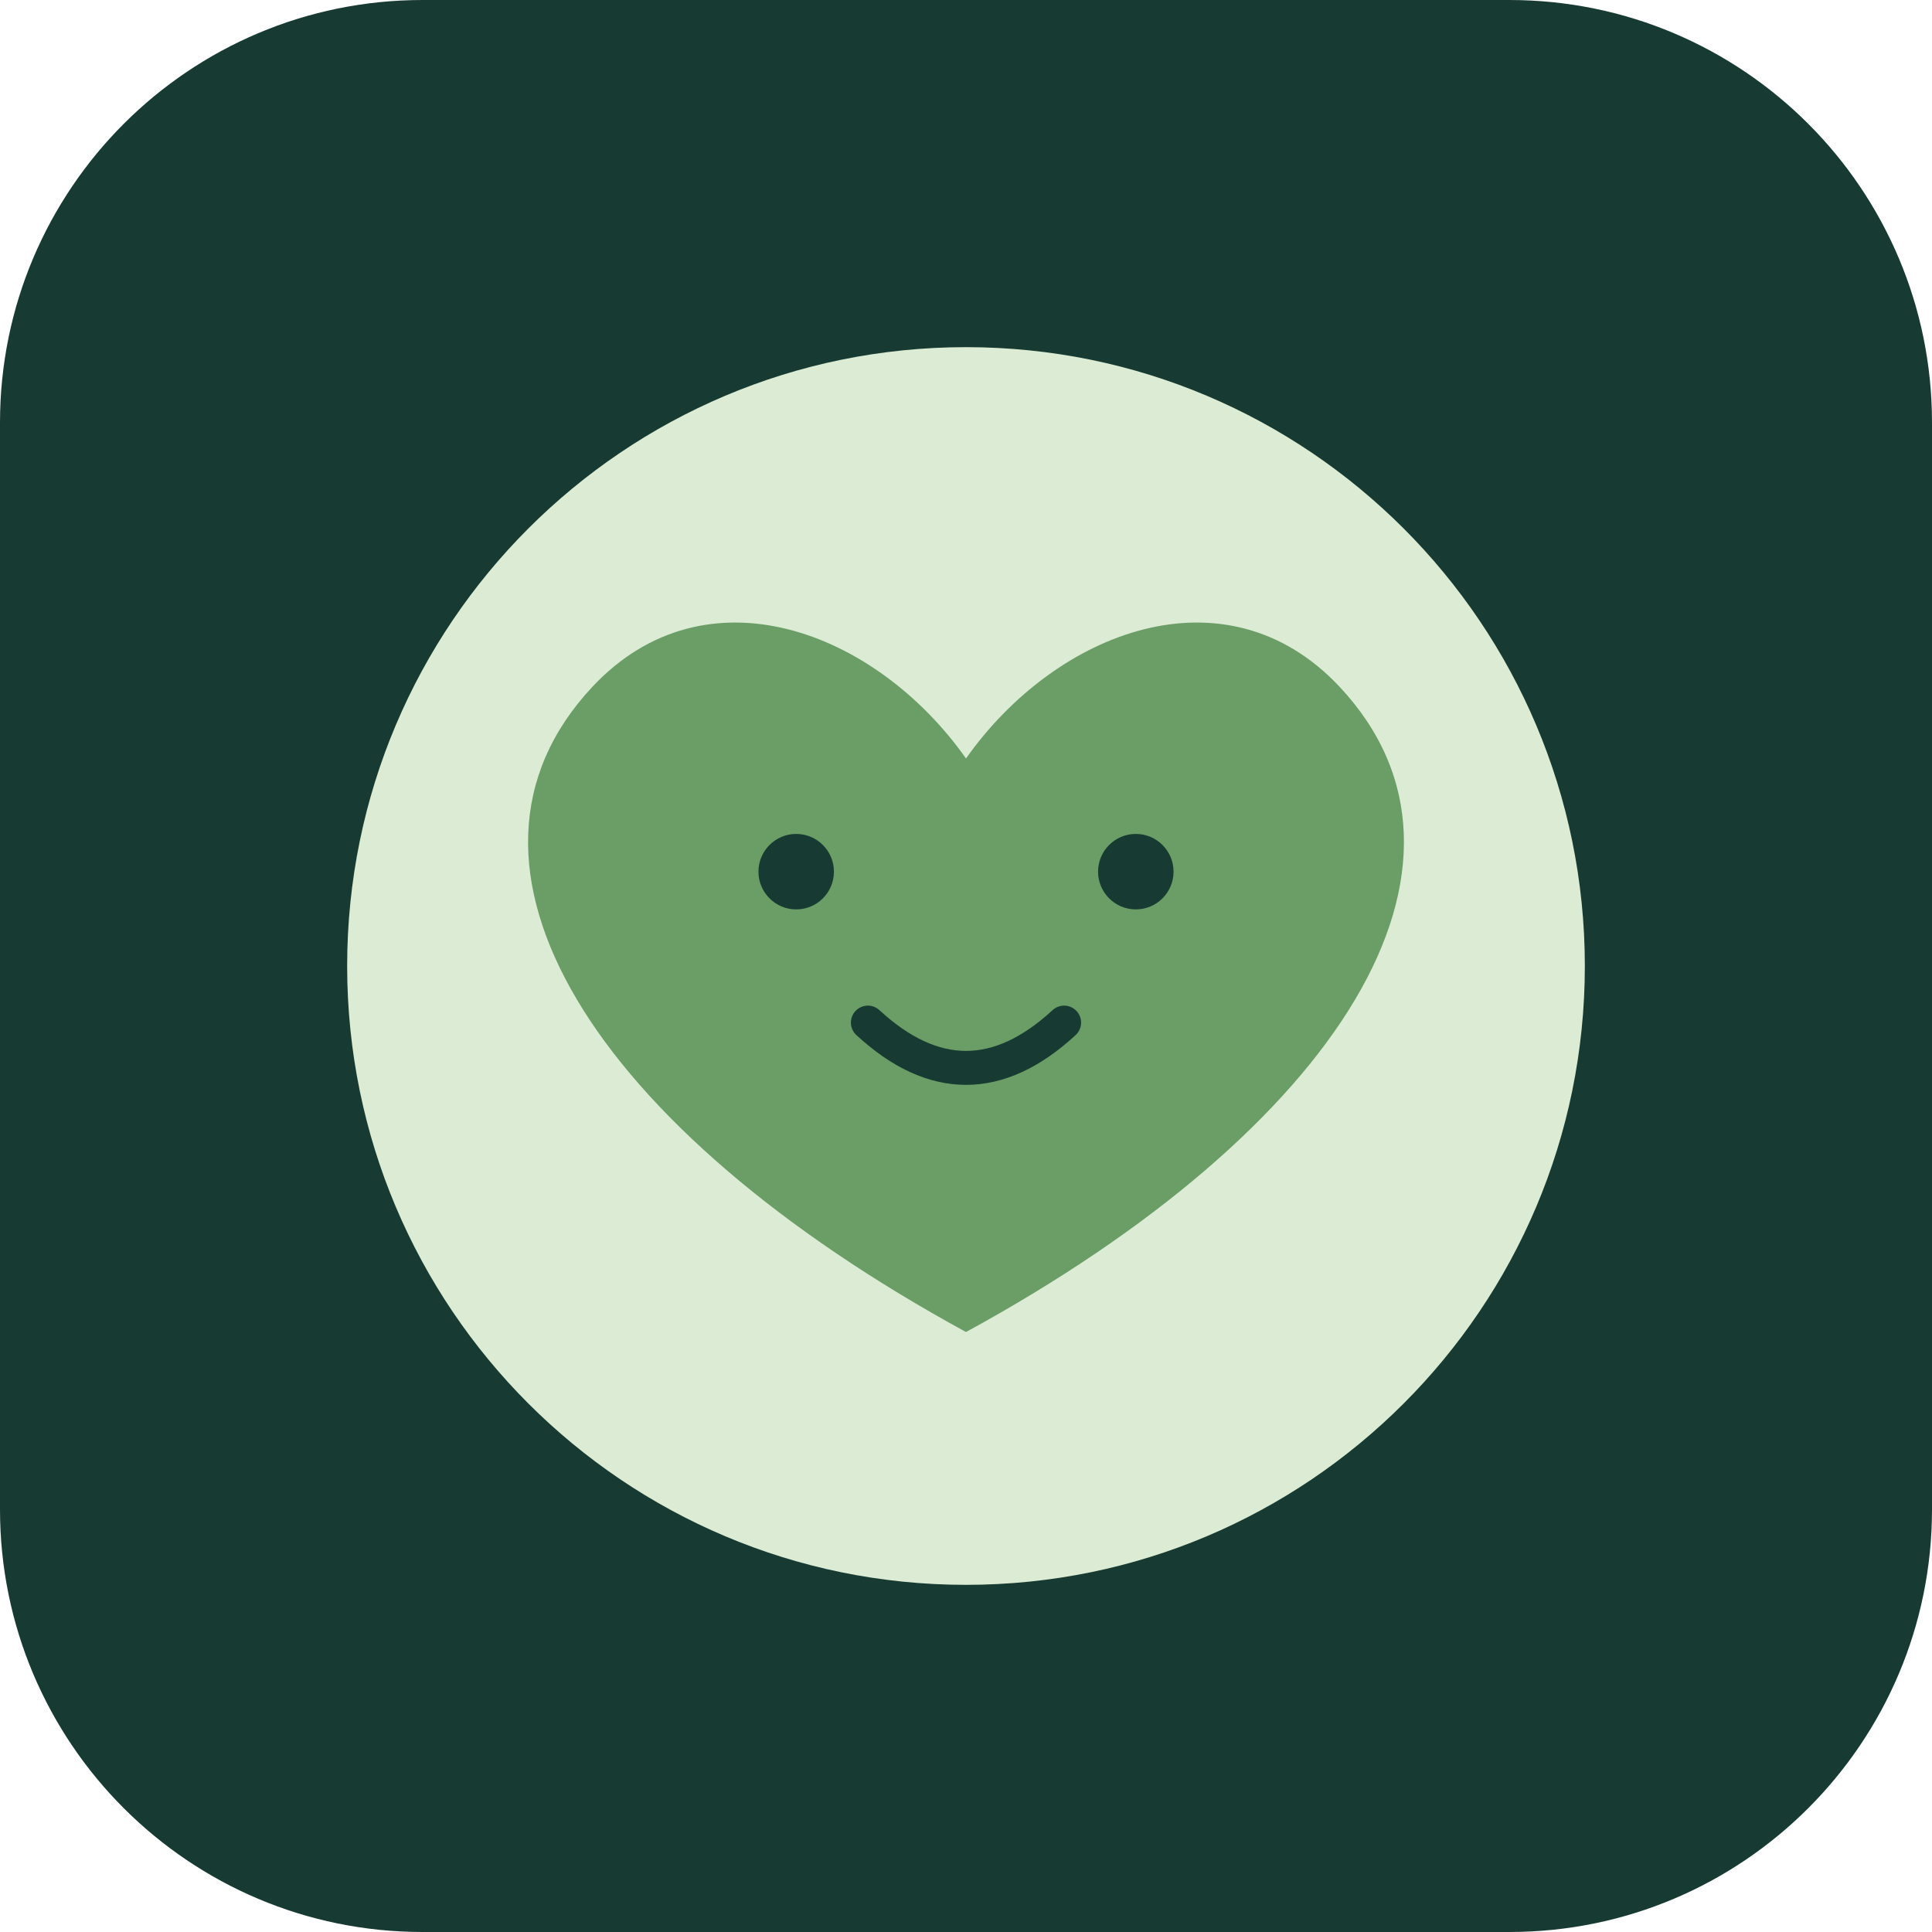
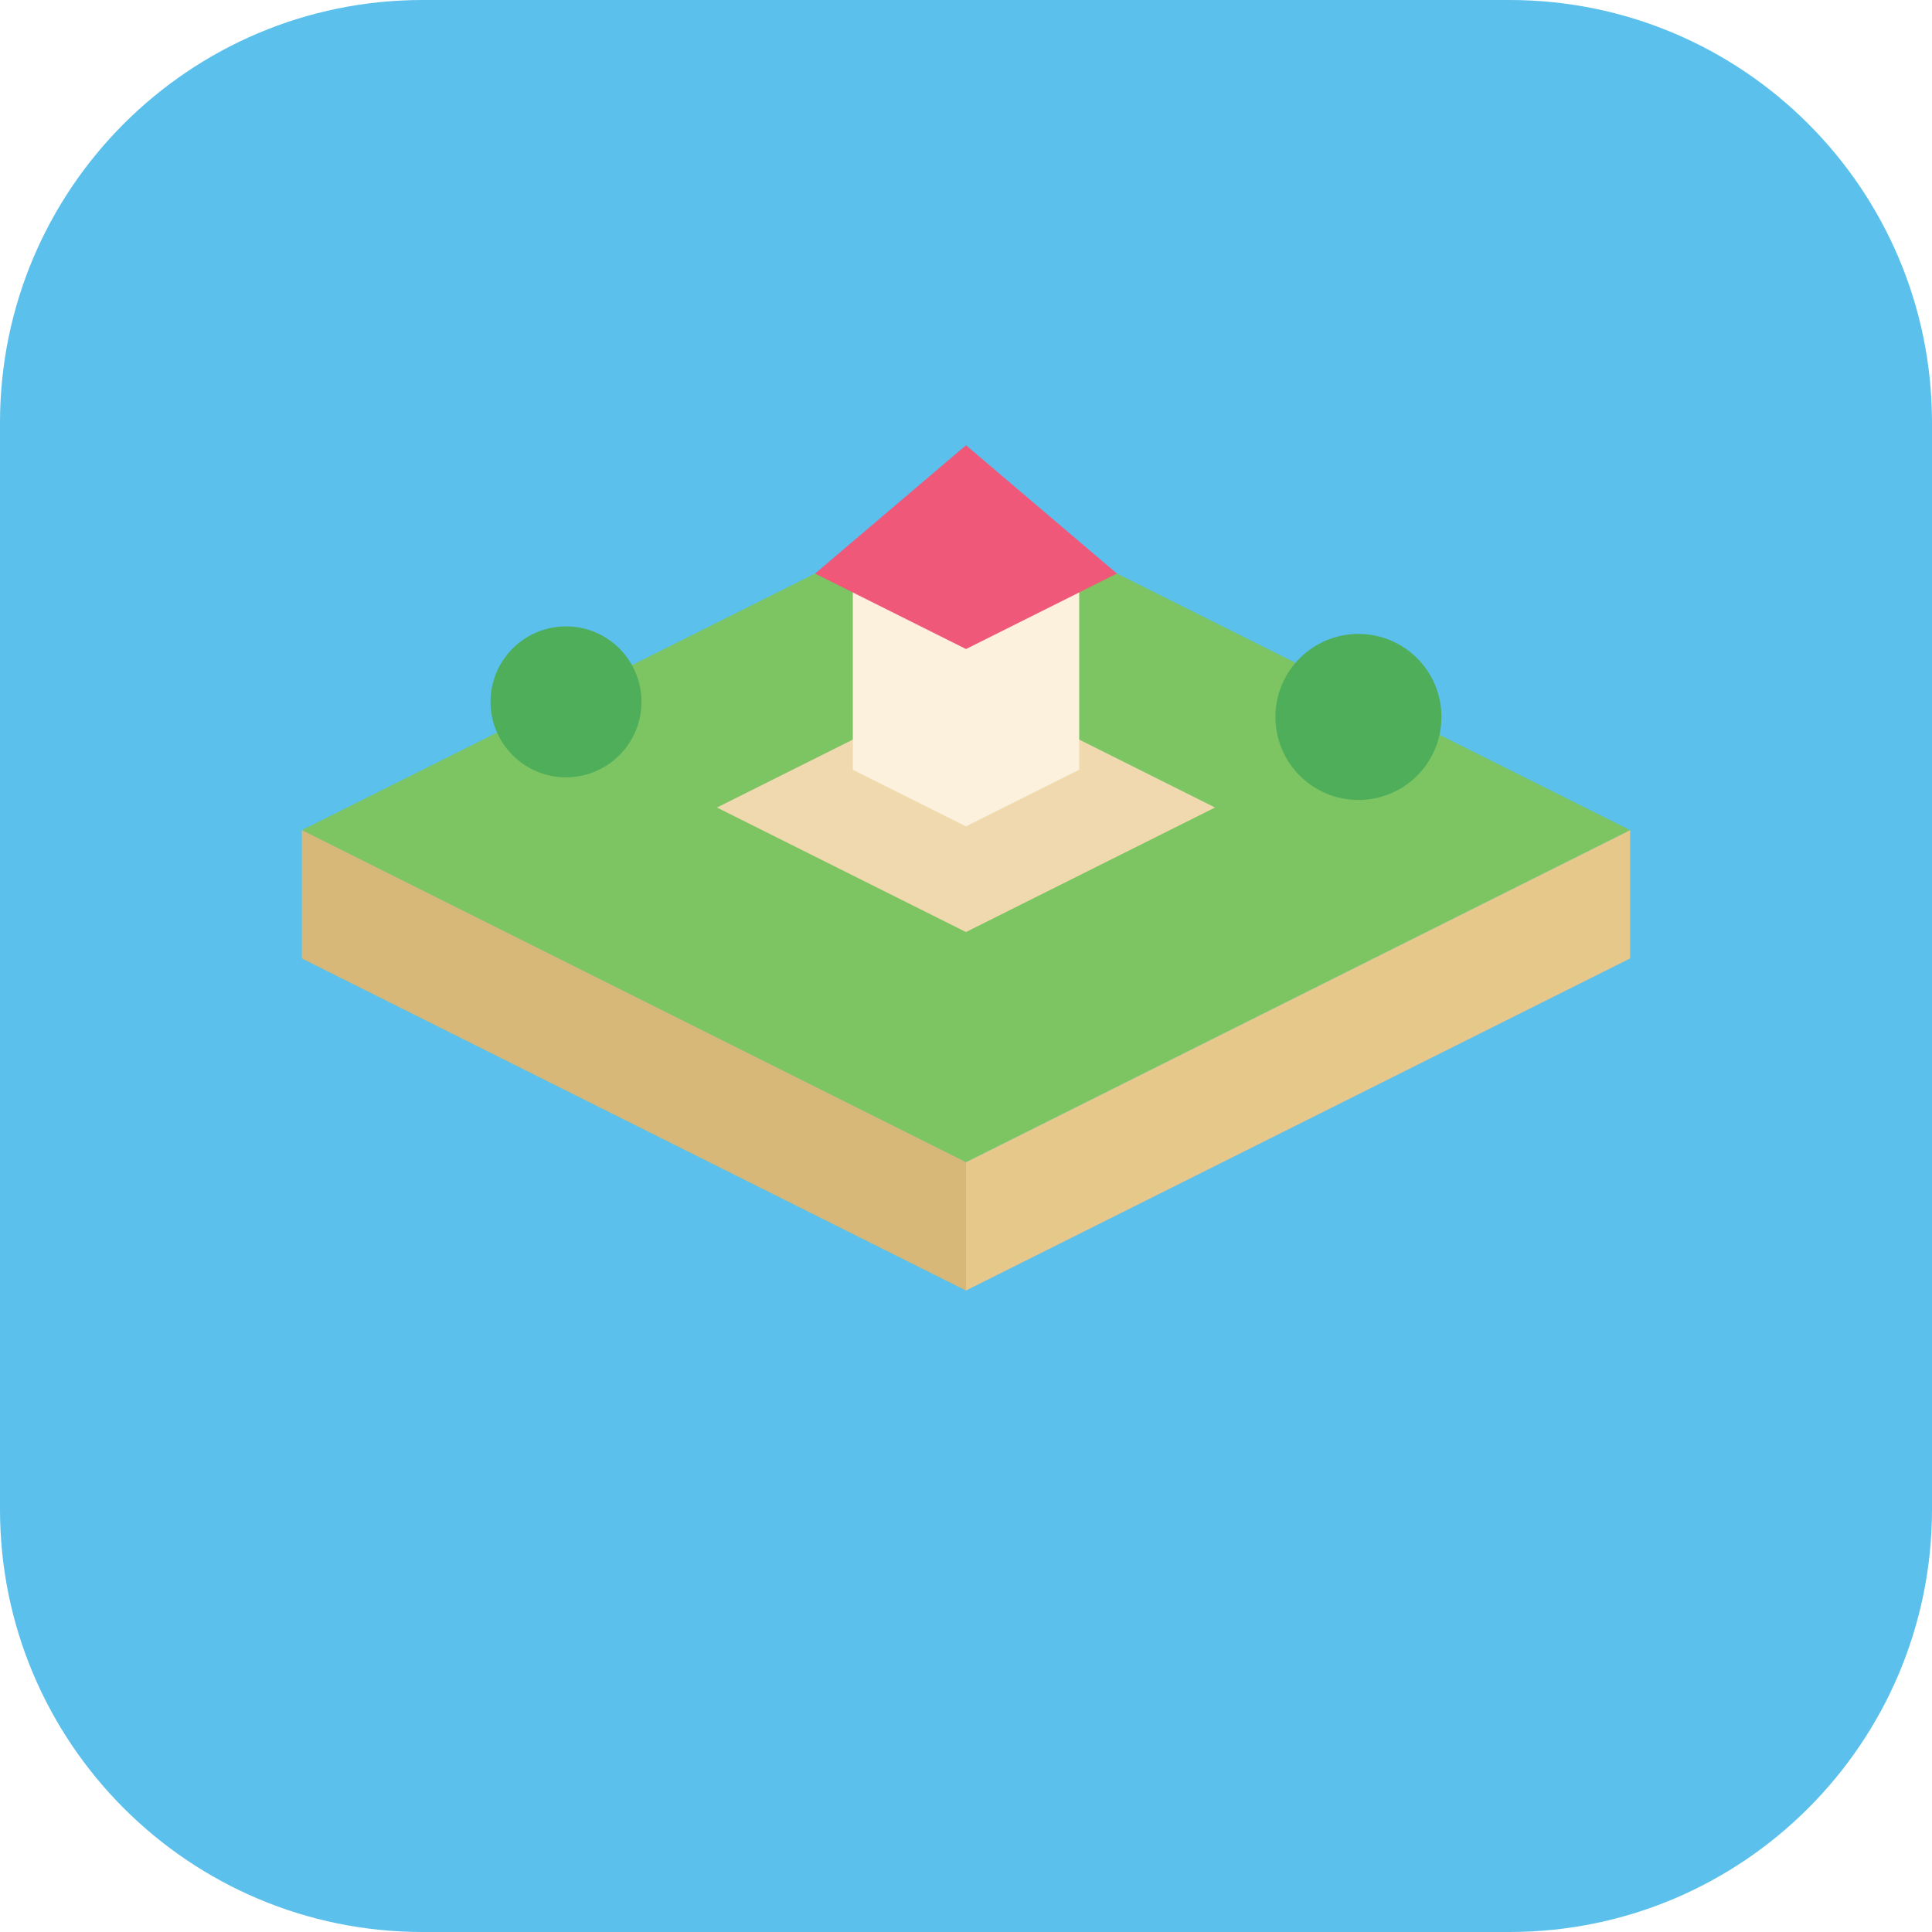
<svg xmlns="http://www.w3.org/2000/svg" viewBox="0 0 512 512">
-   <rect width="512" height="512" rx="112" fill="#173b32" />
-   <circle cx="256" cy="256" r="164" fill="#dcebd4" />
-   <path d="M256 353c-99-54-143-124-99-171 30-32 75-15 99 19 24-34 69-51 99-19 44 47 0 117-99 171z" fill="#6b9d67" />
-   <circle cx="211" cy="231" r="10" fill="#173b32" />
-   <circle cx="301" cy="231" r="10" fill="#173b32" />
-   <path d="M230 271q26 24 52 0" fill="none" stroke="#173b32" stroke-width="9" stroke-linecap="round" />
+   <rect width="512" height="512" rx="112" fill="#5BC0EB" />
+   <path d="M256 132l176 88-176 88-176-88z" fill="#7CC562" />
+   <path d="M80 220l176 88v34L80 254z" fill="#D8B878" />
+   <path d="M432 220l-176 88v34l176-88z" fill="#E5C88A" />
+   <path d="M190 214l66-33 66 33-66 33z" fill="#F0D9AE" />
+   <path d="M226 150h60v54l-30 15-30-15z" fill="#FBF1DD" />
+   <path d="M216 152l40-34 40 34-40 20z" fill="#F0587A" />
+   <circle cx="360" cy="190" r="22" fill="#4FAE5A" />
+   <circle cx="150" cy="186" r="20" fill="#4FAE5A" />
+   <circle cx="256" cy="96" r="0" />
</svg>
